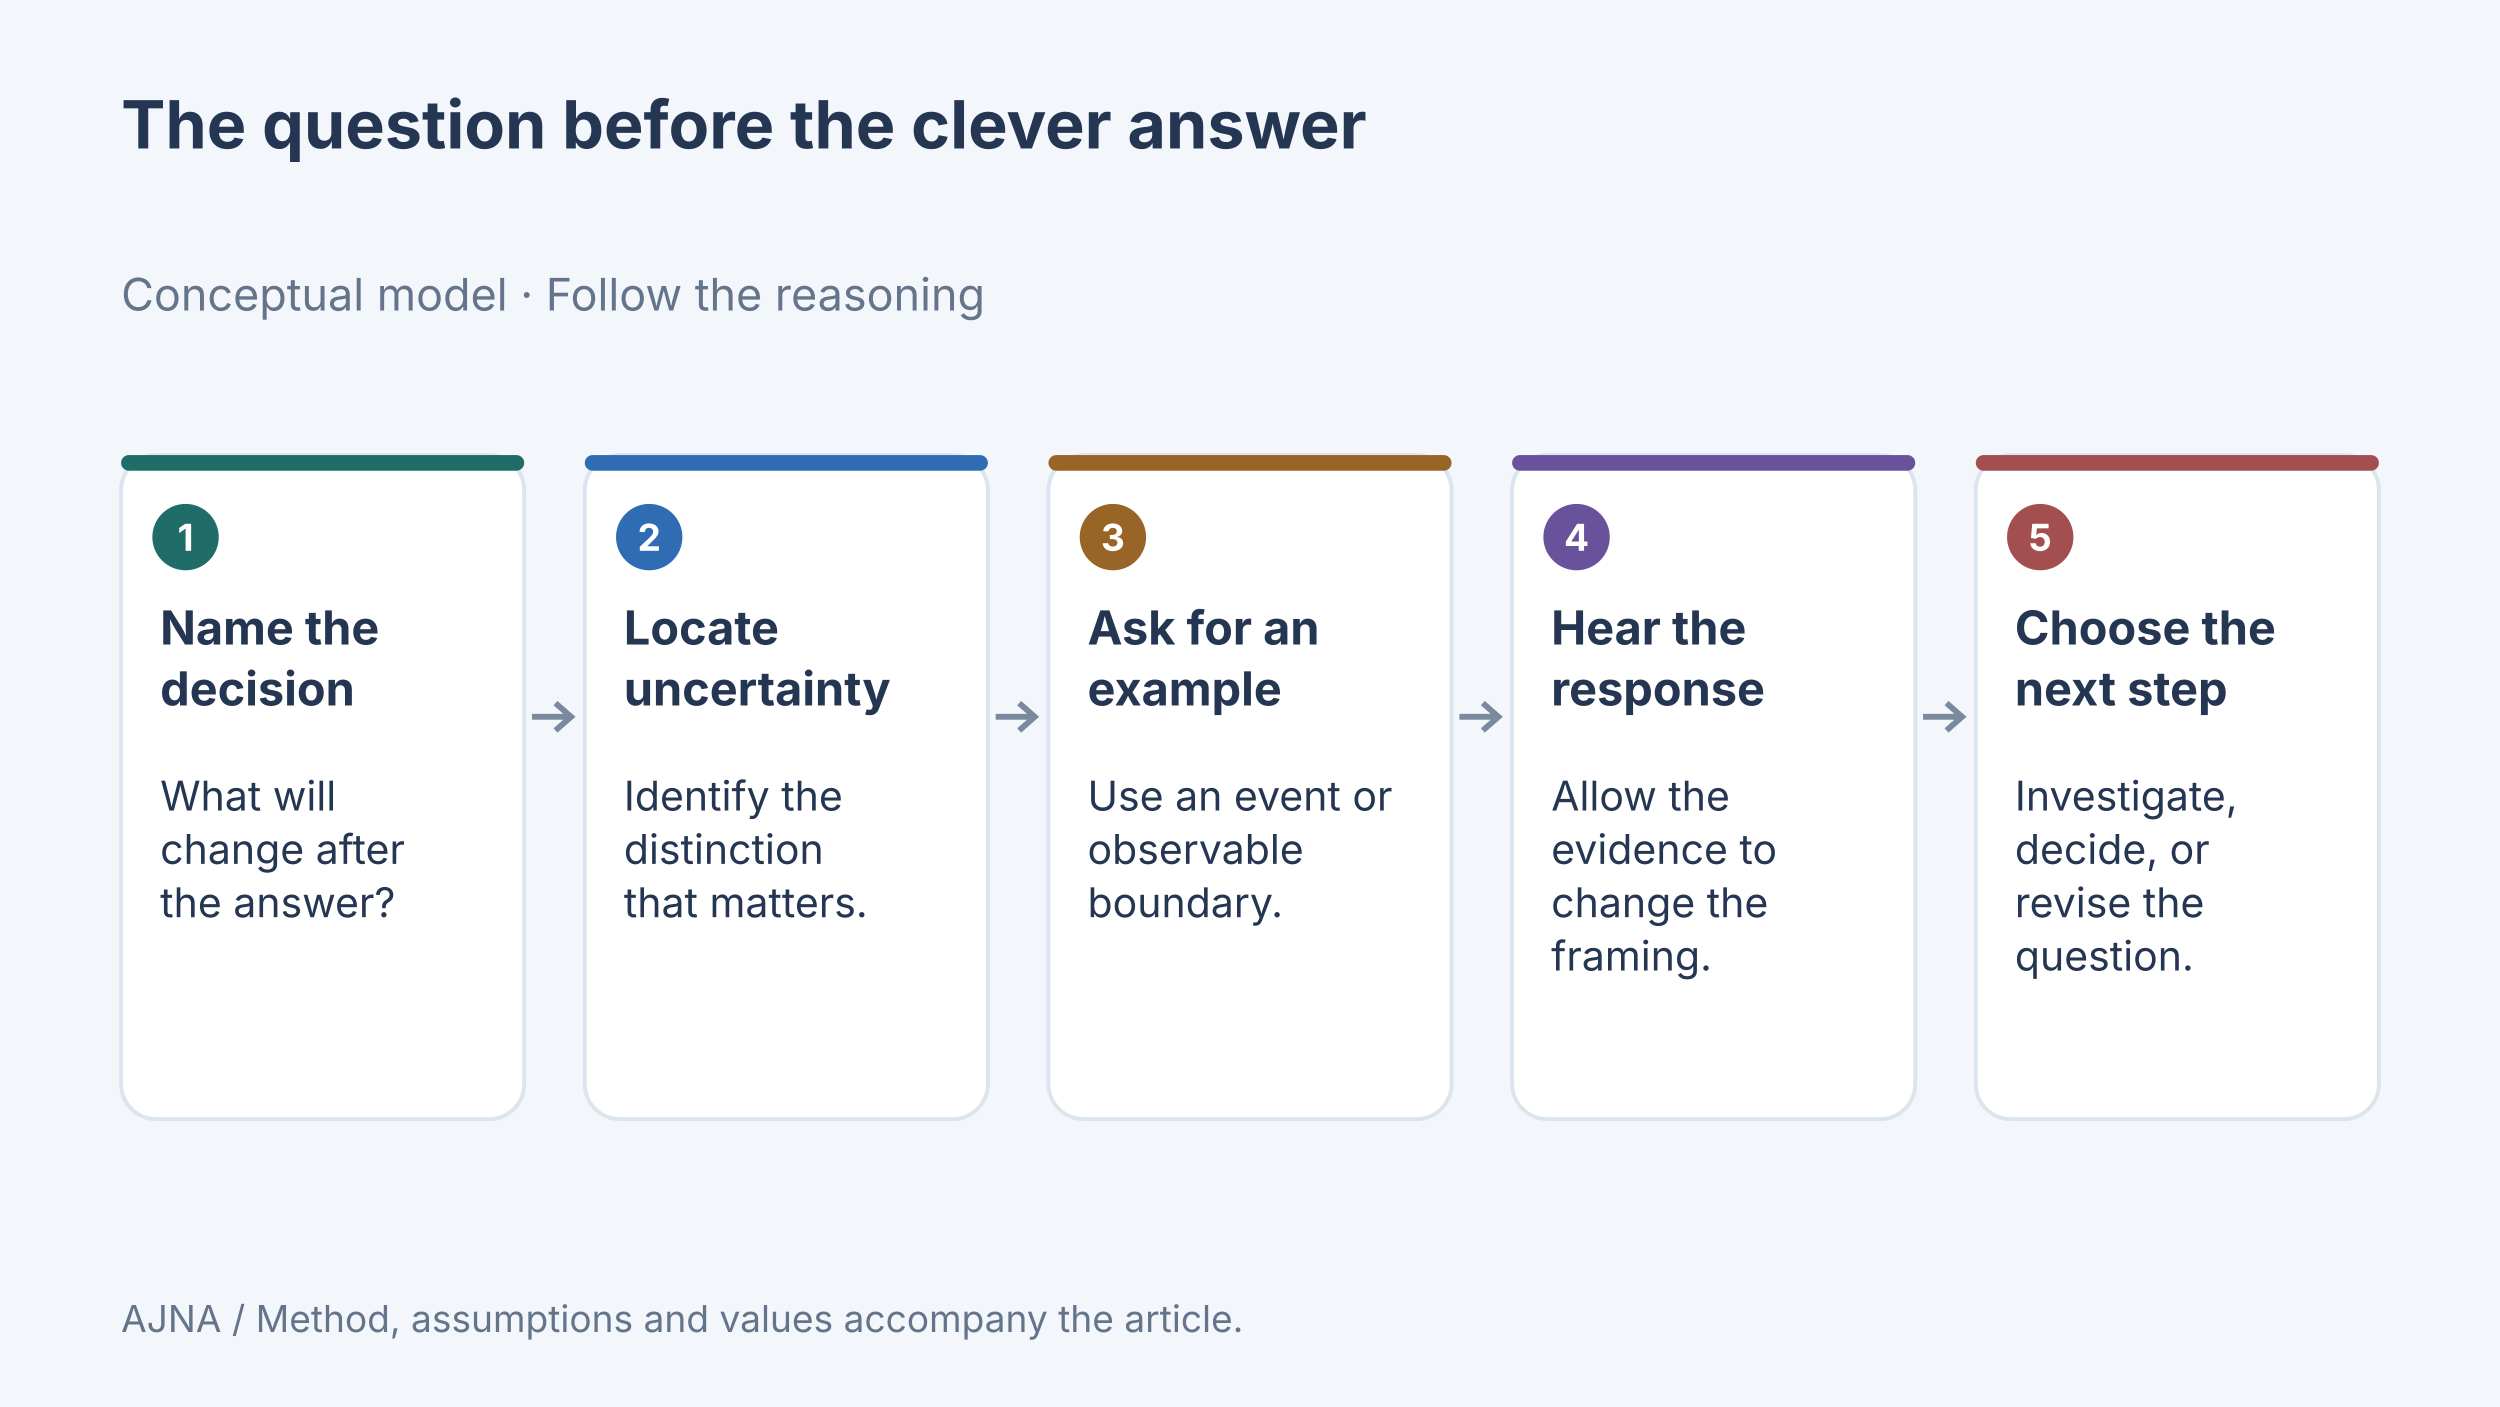
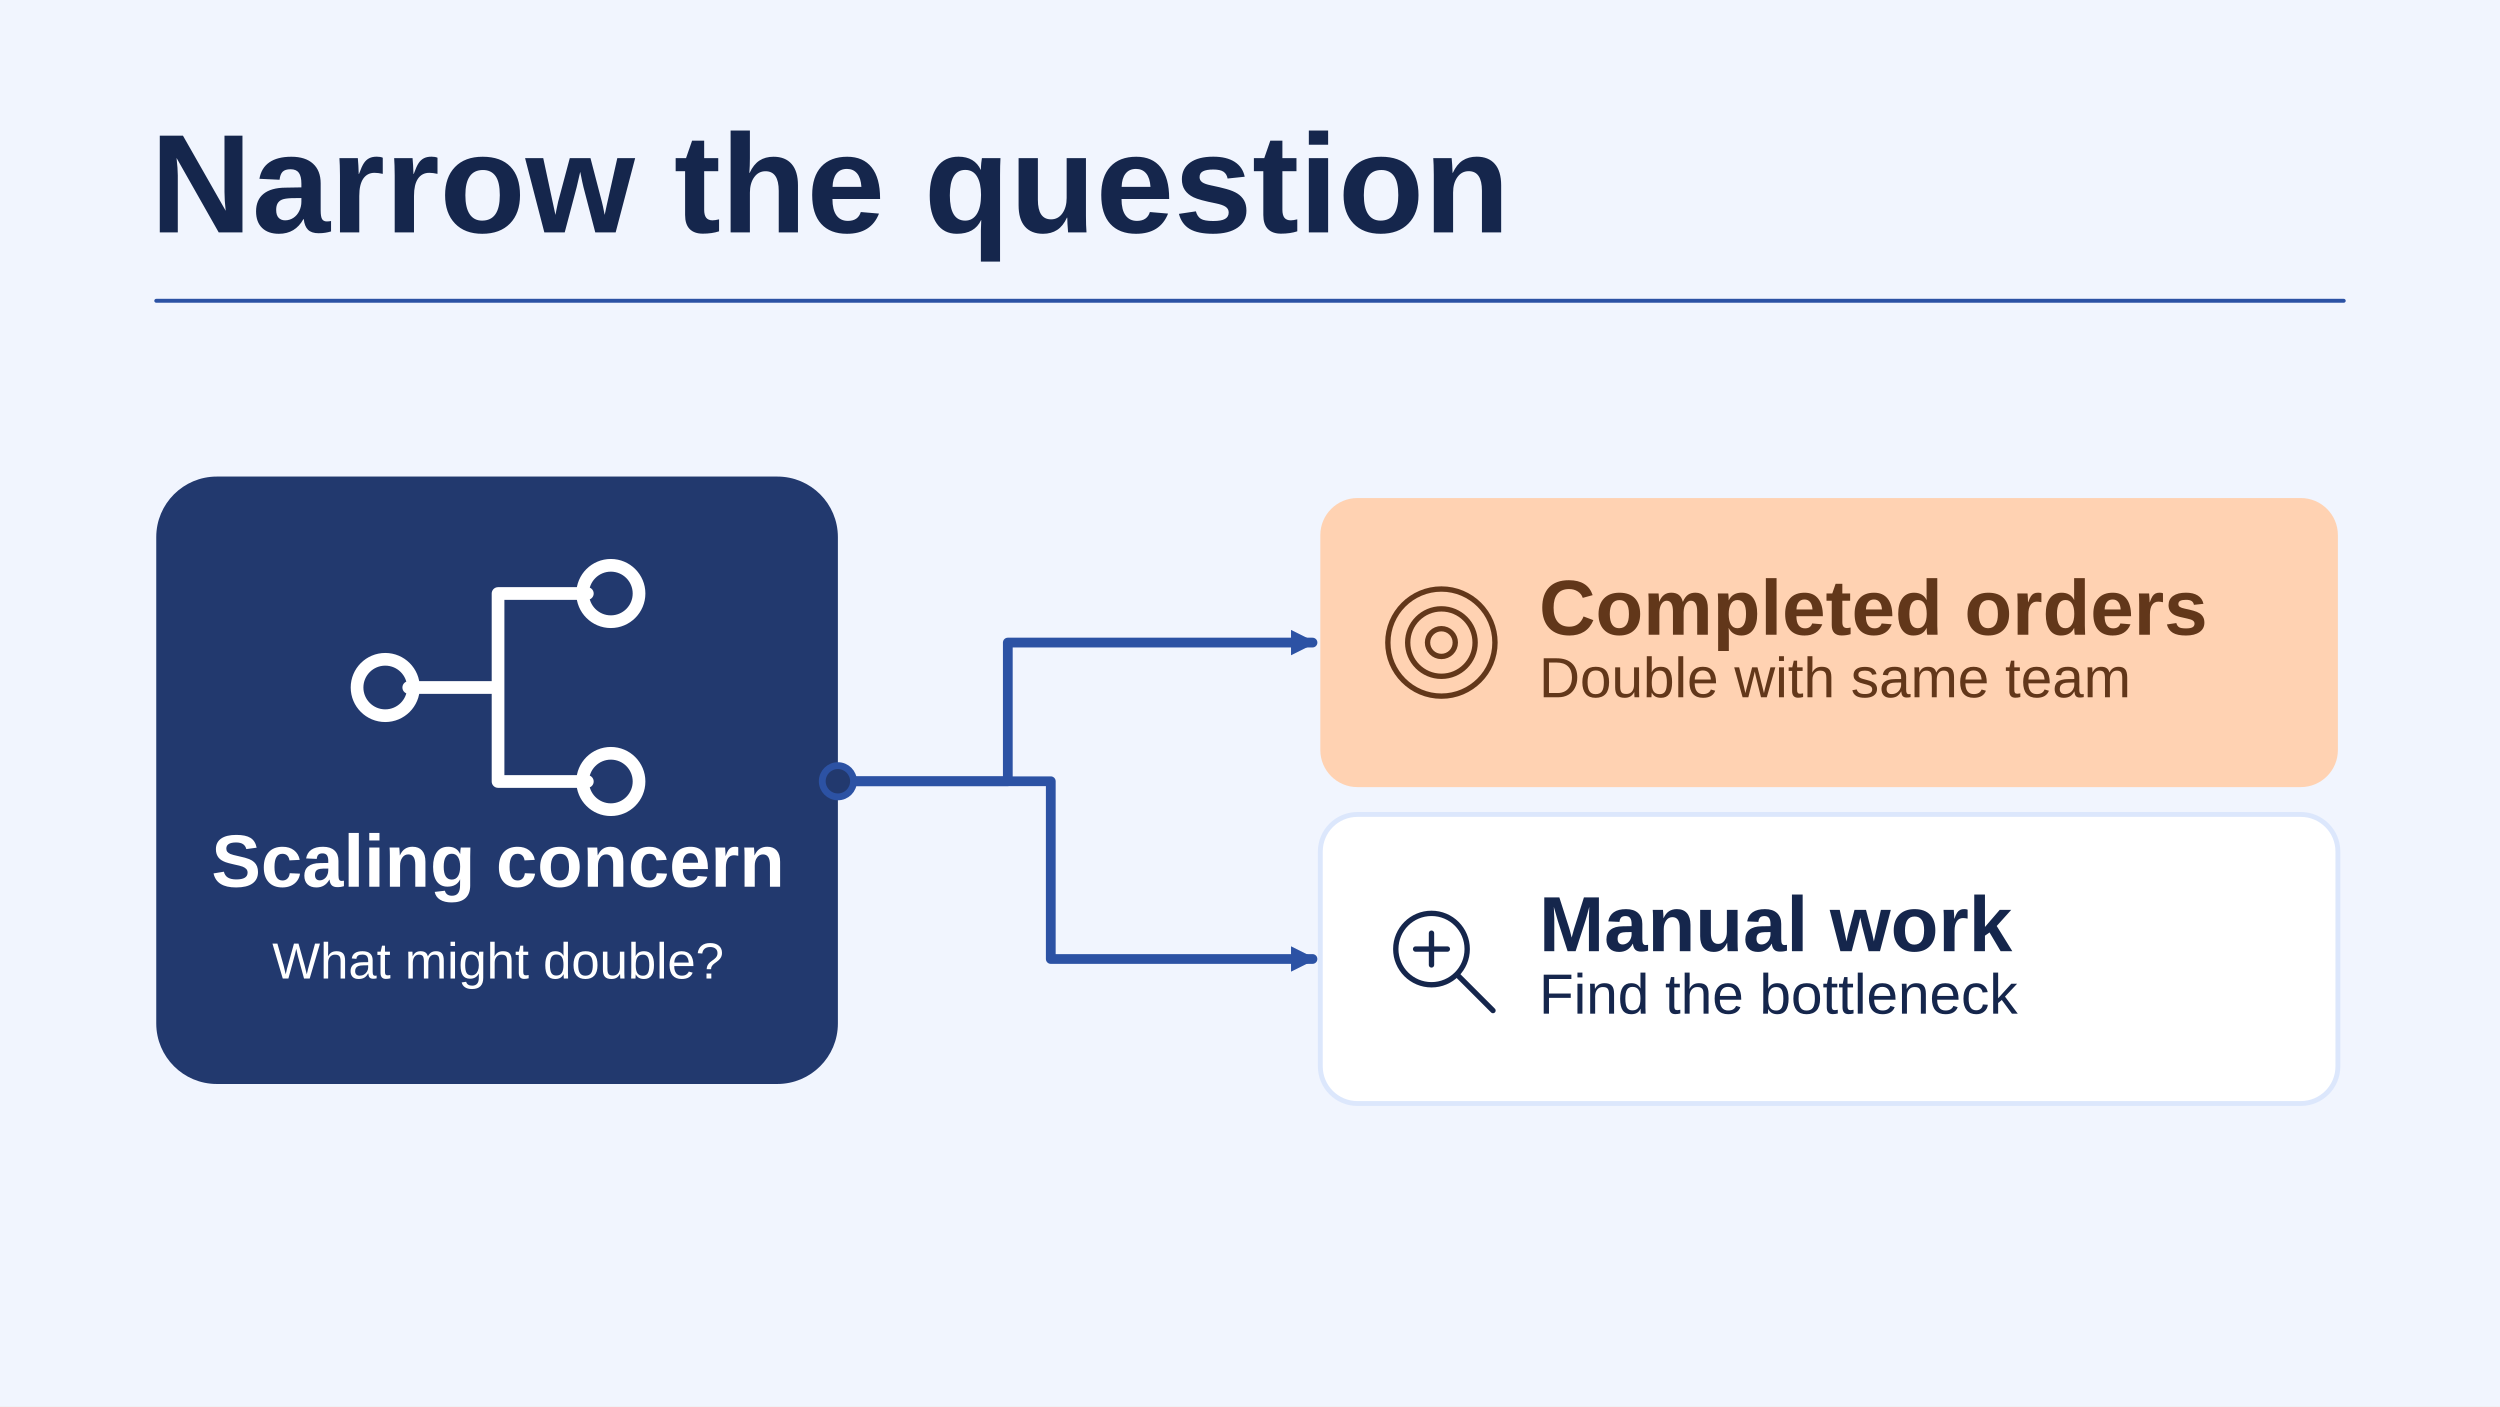
- <svg xmlns="http://www.w3.org/2000/svg" width="1280" height="720" viewBox="0 0 1280 720" data-article-art="asking-better-questions" role="img" aria-label="Concept diagram: Name the decision — What will change after the answer?; Locate uncertainty — Identify the distinction that matters.; Ask for an example — Use an event or observable boundary.; Hear the response — Allow the evidence to change the framing.; Choose the next step — Investigate, decide, or revise the question..">
-   <rect x="-1280" y="-720" width="3840" height="2160" fill="#f3f6fa" />
-   <g font-family="Inter, sans-serif">
-     <text x="62" y="76" font-size="34" font-weight="700" fill="#243651" text-anchor="start">
-       <tspan x="62" dy="0">The question before the clever answer</tspan>
-     </text>
-     <text x="62" y="159" font-size="23" font-weight="400" fill="#64748b" text-anchor="start">
-       <tspan x="62" dy="0">Conceptual model · Follow the reasoning</tspan>
-     </text>
-     <rect x="62" y="233" width="206.4" height="340" rx="18" fill="#fff" stroke="#dce4ed" stroke-width="2" />
-     <rect x="62" y="233" width="206.4" height="8" rx="4" fill="#206c68" />
-     <circle cx="95" cy="275" r="17" fill="#206c68" />
-     <text x="95" y="282" font-size="19" font-weight="700" fill="#fff" text-anchor="middle">
-       <tspan x="95" dy="0">1</tspan>
-     </text>
-     <text x="82" y="330" font-size="24" font-weight="700" fill="#243651" text-anchor="start">
-       <tspan x="82" dy="0">Name the</tspan>
-       <tspan x="82" dy="31.2">decision</tspan>
-     </text>
-     <text x="82" y="415" font-size="21" font-weight="400" fill="#243651" text-anchor="start">
-       <tspan x="82" dy="0">What will</tspan>
-       <tspan x="82" dy="27.3">change after</tspan>
-       <tspan x="82" dy="27.3">the answer?</tspan>
-     </text>
-     <path d="M272.4 367H292.4m-8 -7 8 7-8 7" fill="none" stroke="#7b899e" stroke-width="3" />
-     <rect x="299.4" y="233" width="206.4" height="340" rx="18" fill="#fff" stroke="#dce4ed" stroke-width="2" />
-     <rect x="299.4" y="233" width="206.4" height="8" rx="4" fill="#306cb3" />
-     <circle cx="332.4" cy="275" r="17" fill="#306cb3" />
-     <text x="332.4" y="282" font-size="19" font-weight="700" fill="#fff" text-anchor="middle">
-       <tspan x="332.4" dy="0">2</tspan>
-     </text>
-     <text x="319.4" y="330" font-size="24" font-weight="700" fill="#243651" text-anchor="start">
-       <tspan x="319.4" dy="0">Locate</tspan>
-       <tspan x="319.4" dy="31.2">uncertainty</tspan>
-     </text>
-     <text x="319.4" y="415" font-size="21" font-weight="400" fill="#243651" text-anchor="start">
-       <tspan x="319.4" dy="0">Identify the</tspan>
-       <tspan x="319.4" dy="27.3">distinction</tspan>
-       <tspan x="319.4" dy="27.3">that matters.</tspan>
-     </text>
-     <path d="M509.8 367H529.8m-8 -7 8 7-8 7" fill="none" stroke="#7b899e" stroke-width="3" />
-     <rect x="536.8" y="233" width="206.4" height="340" rx="18" fill="#fff" stroke="#dce4ed" stroke-width="2" />
-     <rect x="536.8" y="233" width="206.4" height="8" rx="4" fill="#986527" />
-     <circle cx="569.8" cy="275" r="17" fill="#986527" />
-     <text x="569.8" y="282" font-size="19" font-weight="700" fill="#fff" text-anchor="middle">
-       <tspan x="569.8" dy="0">3</tspan>
-     </text>
-     <text x="556.8" y="330" font-size="24" font-weight="700" fill="#243651" text-anchor="start">
-       <tspan x="556.8" dy="0">Ask for an</tspan>
-       <tspan x="556.8" dy="31.2">example</tspan>
-     </text>
-     <text x="556.8" y="415" font-size="21" font-weight="400" fill="#243651" text-anchor="start">
-       <tspan x="556.8" dy="0">Use an event or</tspan>
-       <tspan x="556.8" dy="27.3">observable</tspan>
-       <tspan x="556.8" dy="27.3">boundary.</tspan>
-     </text>
-     <path d="M747.2 367H767.2m-8 -7 8 7-8 7" fill="none" stroke="#7b899e" stroke-width="3" />
-     <rect x="774.2" y="233" width="206.4" height="340" rx="18" fill="#fff" stroke="#dce4ed" stroke-width="2" />
-     <rect x="774.2" y="233" width="206.4" height="8" rx="4" fill="#67529b" />
-     <circle cx="807.2" cy="275" r="17" fill="#67529b" />
-     <text x="807.2" y="282" font-size="19" font-weight="700" fill="#fff" text-anchor="middle">
-       <tspan x="807.2" dy="0">4</tspan>
-     </text>
-     <text x="794.2" y="330" font-size="24" font-weight="700" fill="#243651" text-anchor="start">
-       <tspan x="794.2" dy="0">Hear the</tspan>
-       <tspan x="794.2" dy="31.2">response</tspan>
-     </text>
-     <text x="794.2" y="415" font-size="21" font-weight="400" fill="#243651" text-anchor="start">
-       <tspan x="794.2" dy="0">Allow the</tspan>
-       <tspan x="794.2" dy="27.3">evidence to</tspan>
-       <tspan x="794.2" dy="27.3">change the</tspan>
-       <tspan x="794.2" dy="27.3">framing.</tspan>
-     </text>
-     <path d="M984.6 367H1004.6m-8 -7 8 7-8 7" fill="none" stroke="#7b899e" stroke-width="3" />
-     <rect x="1011.6" y="233" width="206.4" height="340" rx="18" fill="#fff" stroke="#dce4ed" stroke-width="2" />
-     <rect x="1011.6" y="233" width="206.4" height="8" rx="4" fill="#a34f4f" />
-     <circle cx="1044.6" cy="275" r="17" fill="#a34f4f" />
-     <text x="1044.6" y="282" font-size="19" font-weight="700" fill="#fff" text-anchor="middle">
-       <tspan x="1044.6" dy="0">5</tspan>
-     </text>
-     <text x="1031.6" y="330" font-size="24" font-weight="700" fill="#243651" text-anchor="start">
-       <tspan x="1031.6" dy="0">Choose the</tspan>
-       <tspan x="1031.6" dy="31.2">next step</tspan>
-     </text>
-     <text x="1031.6" y="415" font-size="21" font-weight="400" fill="#243651" text-anchor="start">
-       <tspan x="1031.6" dy="0">Investigate,</tspan>
-       <tspan x="1031.6" dy="27.3">decide, or</tspan>
-       <tspan x="1031.6" dy="27.3">revise the</tspan>
-       <tspan x="1031.6" dy="27.3">question.</tspan>
-     </text>
-     <text x="62" y="682" font-size="19" font-weight="400" fill="#64748b" text-anchor="start">
-       <tspan x="62" dy="0">AJNA / Method, assumptions and values accompany the article.</tspan>
-     </text>
-   </g>
+ <svg xmlns="http://www.w3.org/2000/svg" data-article-art="asking-better-questions" role="img" aria-label="A broad scaling question branches through a concrete example into a check on manual order work." width="1280" height="720" viewBox="0 0 1280 720">
+   <svg width="100%" height="100%" viewBox="0 0 1280 720" preserveAspectRatio="xMidYMid slice" role="img" aria-label="A broad scaling question branches through a concrete example into a check on manual order work.">
+     <defs>
+       <marker id="head" markerWidth="13" markerHeight="13" refX="11" refY="6.5" orient="auto" markerUnits="userSpaceOnUse">
+         <path d="M0 0L13 6.5 0 13Z" fill="#2C52A4" />
+       </marker>
+     </defs>
+     <rect x="0" y="0" width="1280" height="720" rx="0" fill="#F1F5FE" stroke="none" stroke-width="2.5" />
+     <g font-family="Arial, Helvetica, sans-serif">
+       <text x="77" y="119" text-anchor="start" fill="#15264C" font-size="72" font-weight="700">Narrow the question</text>
+       <path d="M80 154H1200" fill="none" stroke="#2C52A4" stroke-width="2" stroke-linejoin="round" stroke-linecap="round" />
+       <rect x="80" y="244" width="349" height="311" rx="31" fill="#22396E" stroke="none" stroke-width="2.5" />
+       <g transform="translate(255 352) scale(2.40625)" fill="none" stroke="#FFFFFF" stroke-width="2.7" stroke-linecap="round" stroke-linejoin="round">
+         <path d="M-19 0H0m0 0v-20h19M0 0v20h19" />
+         <circle cx="-24" r="6" />
+         <circle cx="24" cy="-20" r="6" />
+         <circle cx="24" cy="20" r="6" />
+       </g>
+       <text x="255" y="454" text-anchor="middle" fill="#FFFFFF" font-size="38" font-weight="700">Scaling concern</text>
+       <text x="255" y="501" text-anchor="middle" fill="#FFFFFF" font-size="26" font-weight="400">What might double?</text>
+       <path d="M429 400H516V329H672" fill="none" stroke="#2C52A4" stroke-width="5" stroke-linejoin="round" stroke-linecap="round" marker-end="url(#head)" />
+       <rect x="676" y="255" width="521" height="148" rx="19" fill="#FFD2B2" stroke="none" stroke-width="2.5" />
+       <g transform="translate(738 329) scale(1.015625)" fill="none" stroke="#62371A" stroke-width="2.7" stroke-linecap="round" stroke-linejoin="round">
+         <circle r="27" />
+         <circle r="17" />
+         <circle r="7" />
+       </g>
+       <text x="788" y="325" text-anchor="start" fill="#62371A" font-size="40" font-weight="700">Completed orders</text>
+       <text x="788" y="357" text-anchor="start" fill="#62371A" font-size="29" font-weight="400">Double with same team</text>
+       <path d="M429 400H538V491H672" fill="none" stroke="#2C52A4" stroke-width="5" stroke-linejoin="round" stroke-linecap="round" marker-end="url(#head)" />
+       <rect x="676" y="417" width="521" height="148" rx="19" fill="#FFFFFF" stroke="#DCE7FC" stroke-width="2.5" />
+       <g transform="translate(738 491) scale(1.015625)" fill="none" stroke="#15264C" stroke-width="2.7" stroke-linecap="round" stroke-linejoin="round">
+         <circle cx="-5" cy="-5" r="18" />
+         <path d="M8 8l18 18M-13-5h16m-8-8V3" />
+       </g>
+       <text x="788" y="487" text-anchor="start" fill="#15264C" font-size="40" font-weight="700">Manual work</text>
+       <text x="788" y="519" text-anchor="start" fill="#15264C" font-size="29" font-weight="400">Find the bottleneck</text>
+       <circle cx="429" cy="400" r="8" fill="#22396E" stroke="#2C52A4" stroke-width="3.5" />
+     </g>
+   </svg>
</svg>
